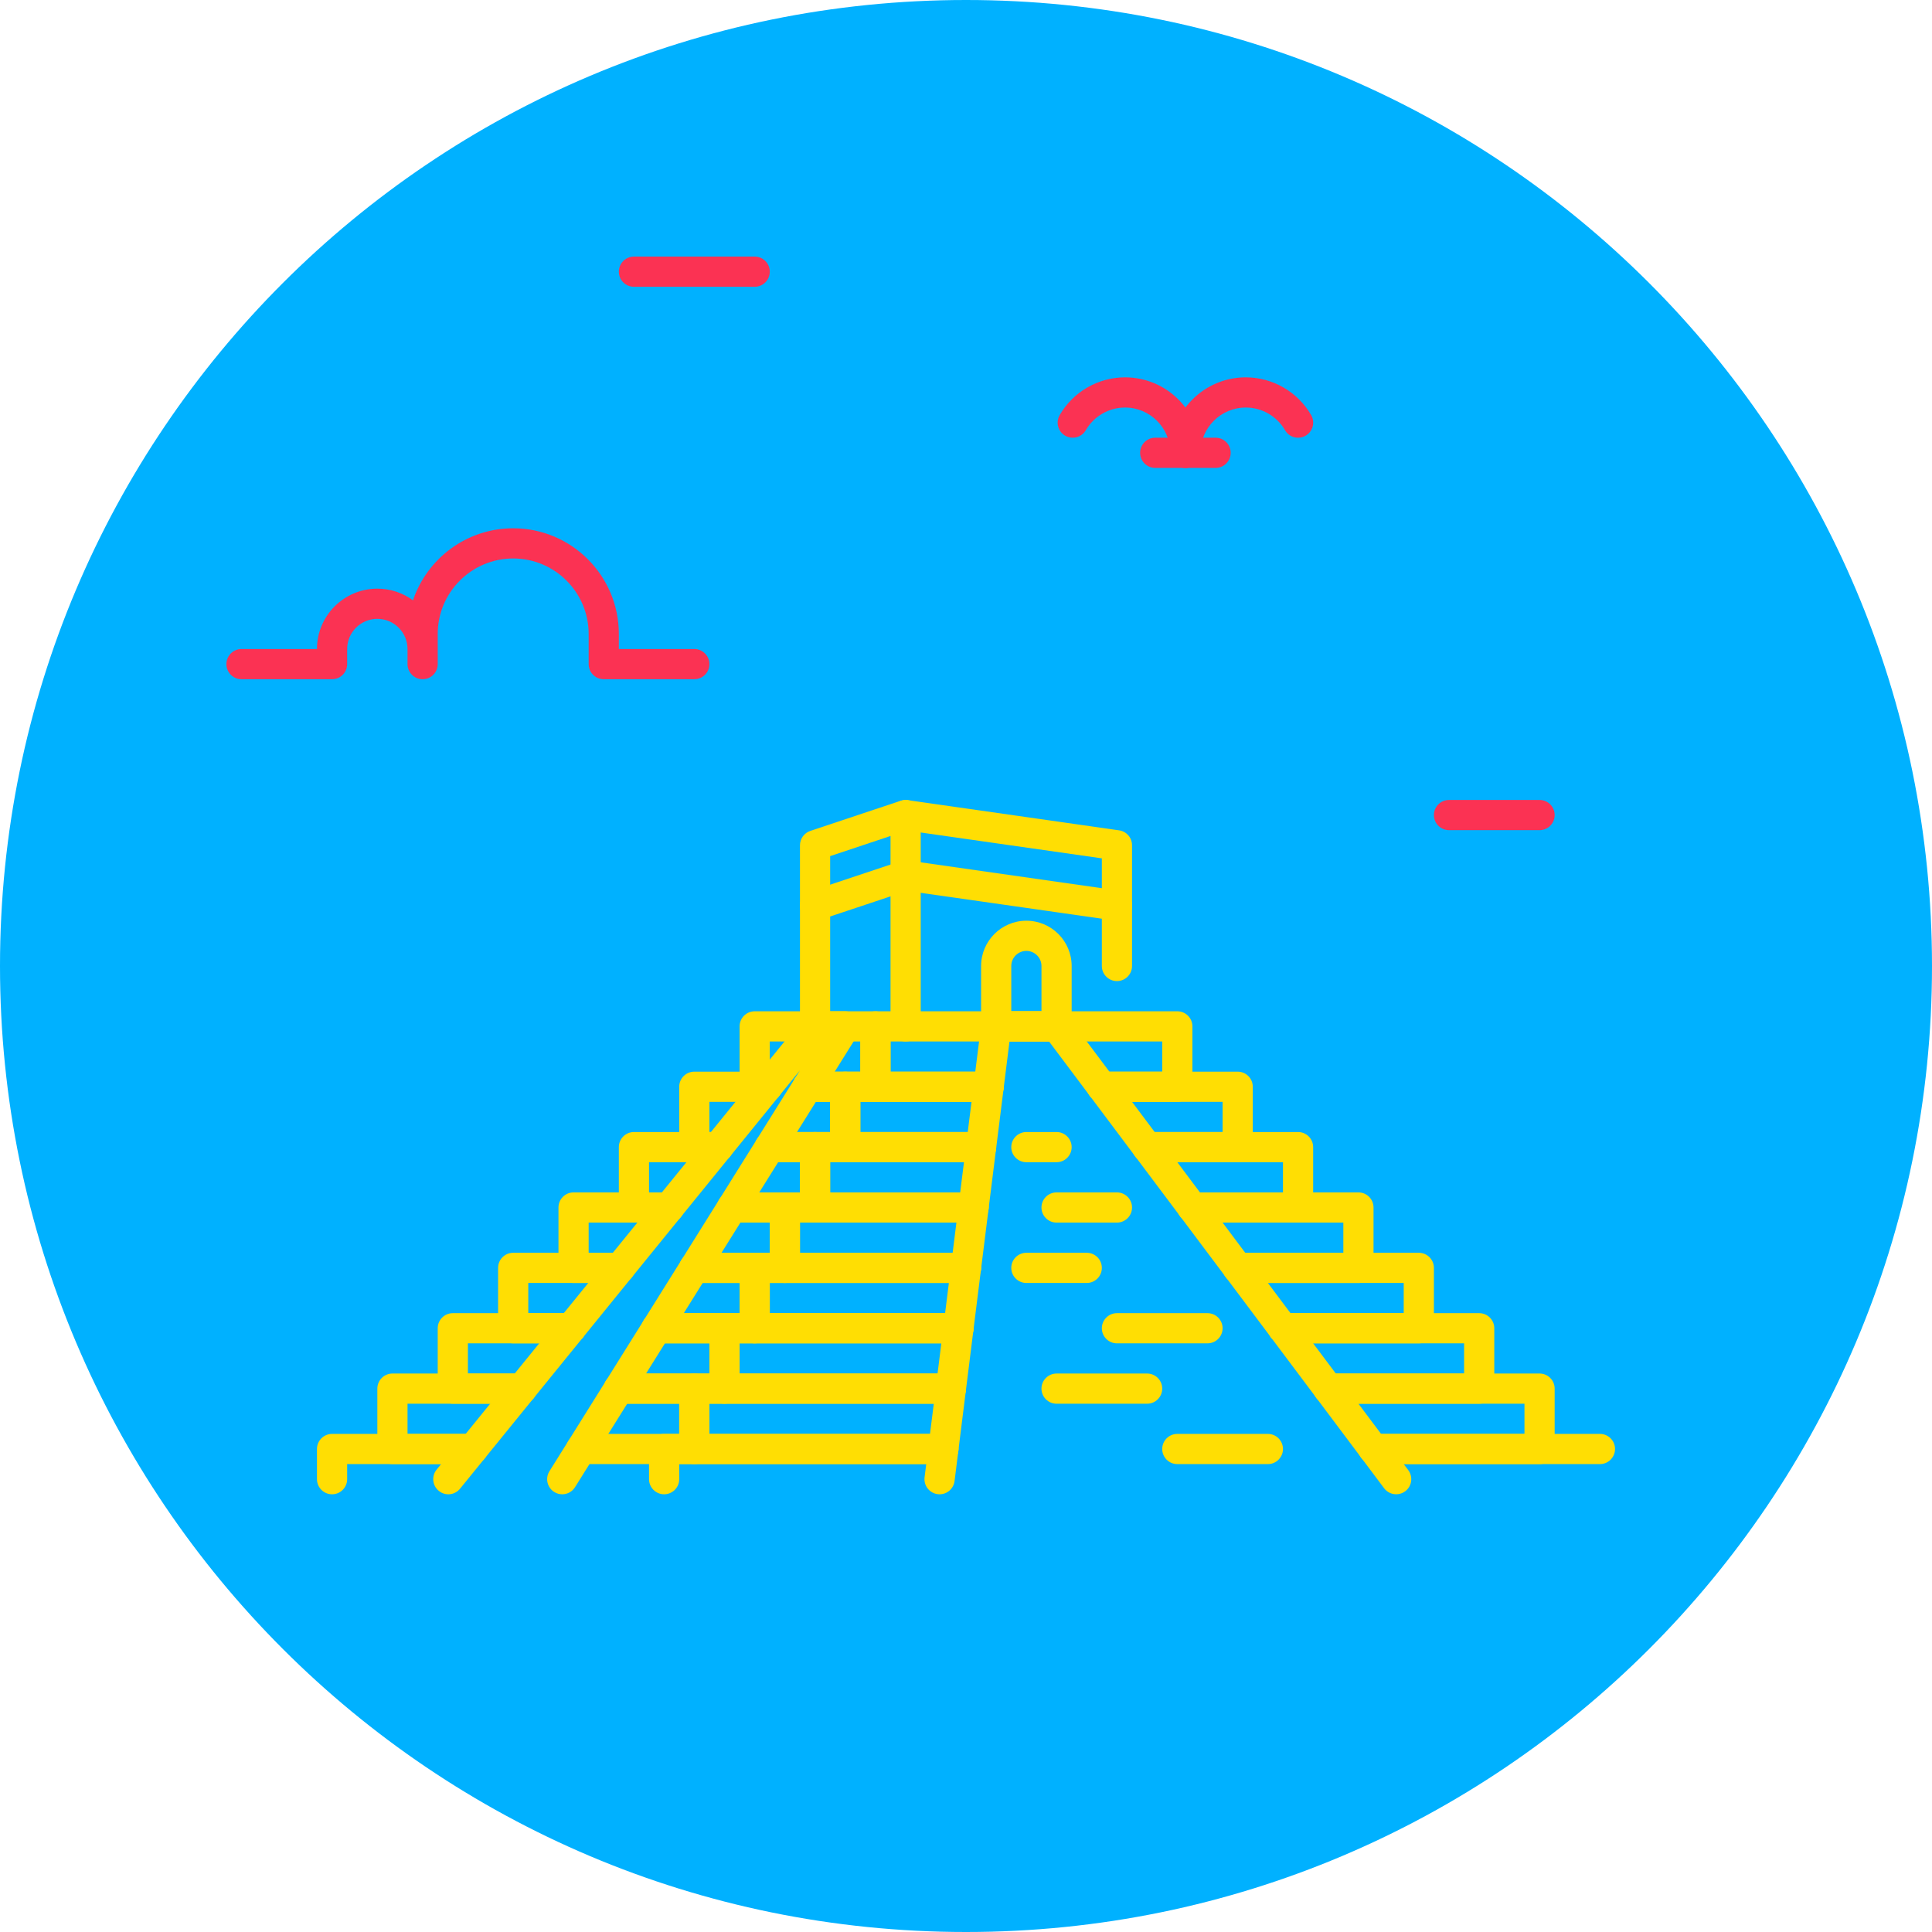
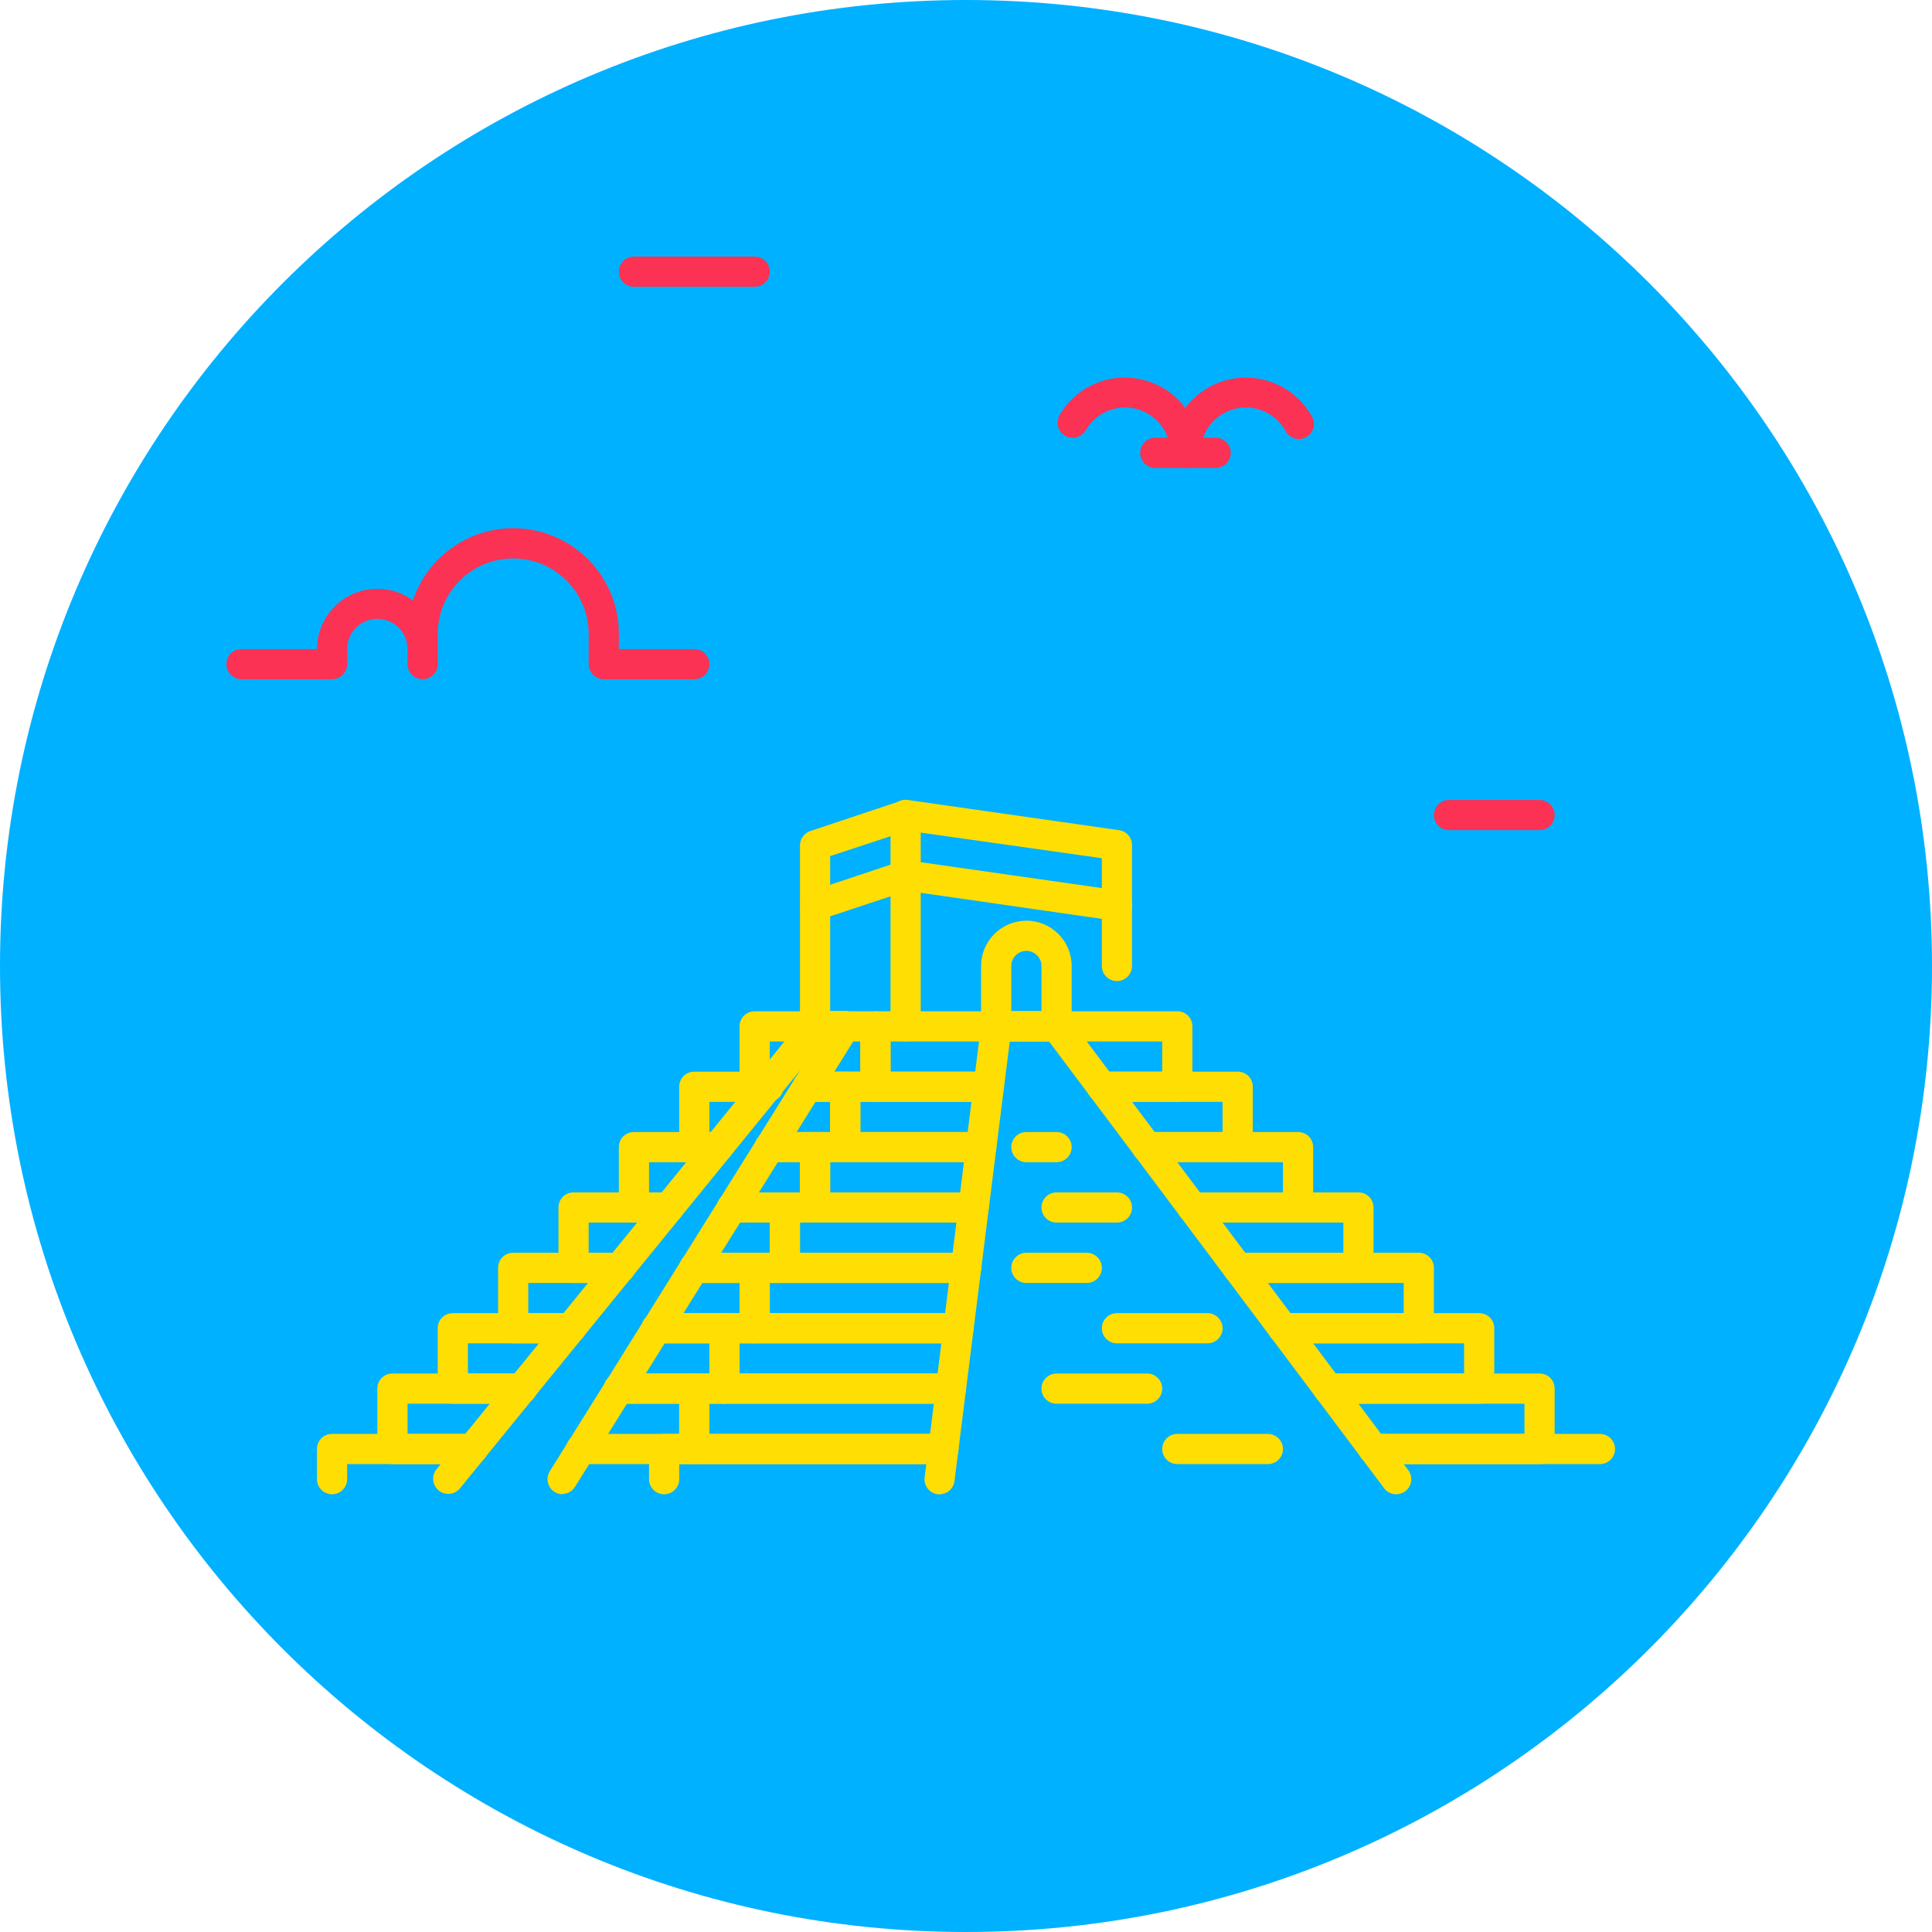
- <svg xmlns="http://www.w3.org/2000/svg" id="Layer_1" style="enable-background:new 0 0 64 64;" version="1.1" viewBox="0 0 64 64" xml:space="preserve">
-   <style type="text/css">
- 	.st0{fill:#00B1FF;}
- 	.st1{fill:#ffde03;}
- 	.st2{fill:#fb3253;}
- </style>
-   <g>
-     <g>
-       <circle class="st0" cx="32" cy="32" r="32" />
-     </g>
-     <g>
-       <path class="st2" d="M39.268,15.5c-0.276,0-0.5-0.224-0.5-0.5c0-0.827-0.673-1.5-1.5-1.5c-0.534,0-1.031,0.287-1.299,0.75    c-0.138,0.239-0.444,0.32-0.683,0.183c-0.239-0.138-0.321-0.444-0.182-0.683c0.446-0.771,1.275-1.25,2.165-1.25    c1.378,0,2.5,1.121,2.5,2.5C39.768,15.276,39.544,15.5,39.268,15.5z" />
-     </g>
-     <g>
-       <path class="st2" d="M39.268,15.5c-0.276,0-0.5-0.224-0.5-0.5c0-1.379,1.122-2.5,2.5-2.5c0.89,0,1.719,0.479,2.165,1.25    c0.139,0.238,0.057,0.545-0.182,0.683c-0.241,0.138-0.545,0.057-0.683-0.183c-0.268-0.463-0.766-0.75-1.3-0.75    c-0.827,0-1.5,0.673-1.5,1.5C39.768,15.276,39.544,15.5,39.268,15.5z" />
-     </g>
-     <g>
-       <path class="st2" d="M40.268,15.5h-2c-0.276,0-0.5-0.224-0.5-0.5s0.224-0.5,0.5-0.5h2c0.276,0,0.5,0.224,0.5,0.5    S40.544,15.5,40.268,15.5z" />
-     </g>
-     <g>
-       <path class="st2" d="M51,27.5h-3c-0.276,0-0.5-0.224-0.5-0.5s0.224-0.5,0.5-0.5h3c0.276,0,0.5,0.224,0.5,0.5S51.276,27.5,51,27.5z    " />
-     </g>
-     <g>
-       <path class="st1" d="M37,32.5c-0.276,0-0.5-0.224-0.5-0.5v-3.566l-6.571-0.938c-0.273-0.039-0.463-0.292-0.424-0.565    c0.04-0.273,0.294-0.458,0.566-0.425l7,1C37.317,27.54,37.5,27.751,37.5,28v4C37.5,32.276,37.276,32.5,37,32.5z" />
-     </g>
-     <g>
-       <path class="st1" d="M30,34.5c-0.276,0-0.5-0.224-0.5-0.5v-6.307l-2,0.667V34c0,0.276-0.224,0.5-0.5,0.5s-0.5-0.224-0.5-0.5v-6    c0-0.215,0.138-0.406,0.342-0.475l3-1c0.152-0.05,0.32-0.025,0.451,0.069C30.423,26.688,30.5,26.839,30.5,27v7    C30.5,34.276,30.276,34.5,30,34.5z" />
-     </g>
-     <g>
-       <path class="st1" d="M11,49.5c-0.276,0-0.5-0.224-0.5-0.5v-1c0-0.276,0.224-0.5,0.5-0.5h4.664c0.276,0,0.5,0.224,0.5,0.5    s-0.224,0.5-0.5,0.5H11.5V49C11.5,49.276,11.276,49.5,11,49.5z" />
-     </g>
-     <g>
-       <path class="st1" d="M51,48.5h-5.5c-0.276,0-0.5-0.224-0.5-0.5s0.224-0.5,0.5-0.5h5v-1H44c-0.276,0-0.5-0.224-0.5-0.5    s0.224-0.5,0.5-0.5h7c0.276,0,0.5,0.224,0.5,0.5v2C51.5,48.276,51.276,48.5,51,48.5z" />
-     </g>
-     <g>
-       <path class="st1" d="M31.25,48.5H23c-0.276,0-0.5-0.224-0.5-0.5v-2c0-0.276,0.224-0.5,0.5-0.5h8.5c0.276,0,0.5,0.224,0.5,0.5    s-0.224,0.5-0.5,0.5h-8v1h7.75c0.276,0,0.5,0.224,0.5,0.5S31.526,48.5,31.25,48.5z" />
-     </g>
-     <g>
-       <path class="st1" d="M23,48.5h-3.75c-0.276,0-0.5-0.224-0.5-0.5s0.224-0.5,0.5-0.5h3.25v-1h-2c-0.276,0-0.5-0.224-0.5-0.5    s0.224-0.5,0.5-0.5H23c0.276,0,0.5,0.224,0.5,0.5v2C23.5,48.276,23.276,48.5,23,48.5z" />
-     </g>
-     <g>
-       <path class="st1" d="M15.664,48.5H13c-0.276,0-0.5-0.224-0.5-0.5v-2c0-0.276,0.224-0.5,0.5-0.5h4.289c0.276,0,0.5,0.224,0.5,0.5    s-0.224,0.5-0.5,0.5H13.5v1h2.164c0.276,0,0.5,0.224,0.5,0.5S15.94,48.5,15.664,48.5z" />
-     </g>
-     <g>
-       <path class="st1" d="M49,46.5h-5c-0.276,0-0.5-0.224-0.5-0.5s0.224-0.5,0.5-0.5h4.5v-1h-6c-0.276,0-0.5-0.224-0.5-0.5    s0.224-0.5,0.5-0.5H49c0.276,0,0.5,0.224,0.5,0.5v2C49.5,46.276,49.276,46.5,49,46.5z" />
-     </g>
-     <g>
-       <path class="st1" d="M31.5,46.5H24c-0.276,0-0.5-0.224-0.5-0.5v-2c0-0.276,0.224-0.5,0.5-0.5h7.75c0.276,0,0.5,0.224,0.5,0.5    s-0.224,0.5-0.5,0.5H24.5v1h7c0.276,0,0.5,0.224,0.5,0.5S31.776,46.5,31.5,46.5z" />
-     </g>
-     <g>
-       <path class="st1" d="M24,46.5h-3.5c-0.276,0-0.5-0.224-0.5-0.5s0.224-0.5,0.5-0.5h3v-1h-1.75c-0.276,0-0.5-0.224-0.5-0.5    s0.224-0.5,0.5-0.5H24c0.276,0,0.5,0.224,0.5,0.5v2C24.5,46.276,24.276,46.5,24,46.5z" />
-     </g>
-     <g>
-       <path class="st1" d="M17.289,46.5H15c-0.276,0-0.5-0.224-0.5-0.5v-2c0-0.276,0.224-0.5,0.5-0.5h3.914c0.276,0,0.5,0.224,0.5,0.5    s-0.224,0.5-0.5,0.5H15.5v1h1.789c0.276,0,0.5,0.224,0.5,0.5S17.565,46.5,17.289,46.5z" />
-     </g>
-     <g>
-       <path class="st1" d="M47,44.5h-4.5c-0.276,0-0.5-0.224-0.5-0.5s0.224-0.5,0.5-0.5h4v-1H41c-0.276,0-0.5-0.224-0.5-0.5    s0.224-0.5,0.5-0.5h6c0.276,0,0.5,0.224,0.5,0.5v2C47.5,44.276,47.276,44.5,47,44.5z" />
-     </g>
-     <g>
-       <path class="st1" d="M31.75,44.5H25c-0.276,0-0.5-0.224-0.5-0.5v-2c0-0.276,0.224-0.5,0.5-0.5h7c0.276,0,0.5,0.224,0.5,0.5    s-0.224,0.5-0.5,0.5h-6.5v1h6.25c0.276,0,0.5,0.224,0.5,0.5S32.026,44.5,31.75,44.5z" />
-     </g>
-     <g>
-       <path class="st1" d="M25,44.5h-3.25c-0.276,0-0.5-0.224-0.5-0.5s0.224-0.5,0.5-0.5h2.75v-1H23c-0.276,0-0.5-0.224-0.5-0.5    s0.224-0.5,0.5-0.5h2c0.276,0,0.5,0.224,0.5,0.5v2C25.5,44.276,25.276,44.5,25,44.5z" />
-     </g>
-     <g>
-       <path class="st1" d="M18.914,44.5H17c-0.276,0-0.5-0.224-0.5-0.5v-2c0-0.276,0.224-0.5,0.5-0.5h3.539c0.276,0,0.5,0.224,0.5,0.5    s-0.224,0.5-0.5,0.5H17.5v1h1.414c0.276,0,0.5,0.224,0.5,0.5S19.19,44.5,18.914,44.5z" />
-     </g>
-     <g>
-       <path class="st1" d="M45,42.5h-4c-0.276,0-0.5-0.224-0.5-0.5s0.224-0.5,0.5-0.5h3.5v-1h-5c-0.276,0-0.5-0.224-0.5-0.5    s0.224-0.5,0.5-0.5H45c0.276,0,0.5,0.224,0.5,0.5v2C45.5,42.276,45.276,42.5,45,42.5z" />
-     </g>
-     <g>
-       <path class="st1" d="M32,42.5h-6c-0.276,0-0.5-0.224-0.5-0.5v-2c0-0.276,0.224-0.5,0.5-0.5h6.25c0.276,0,0.5,0.224,0.5,0.5    s-0.224,0.5-0.5,0.5H26.5v1H32c0.276,0,0.5,0.224,0.5,0.5S32.276,42.5,32,42.5z" />
-     </g>
-     <g>
-       <path class="st1" d="M26,42.5h-3c-0.276,0-0.5-0.224-0.5-0.5s0.224-0.5,0.5-0.5h2.5v-1h-1.25c-0.276,0-0.5-0.224-0.5-0.5    s0.224-0.5,0.5-0.5H26c0.276,0,0.5,0.224,0.5,0.5v2C26.5,42.276,26.276,42.5,26,42.5z" />
-     </g>
-     <g>
-       <path class="st1" d="M20.539,42.5H19c-0.276,0-0.5-0.224-0.5-0.5v-2c0-0.276,0.224-0.5,0.5-0.5h3.164c0.276,0,0.5,0.224,0.5,0.5    s-0.224,0.5-0.5,0.5H19.5v1h1.039c0.276,0,0.5,0.224,0.5,0.5S20.815,42.5,20.539,42.5z" />
-     </g>
-     <g>
-       <path class="st1" d="M43,40.5h-3.5c-0.276,0-0.5-0.224-0.5-0.5s0.224-0.5,0.5-0.5h3v-1H38c-0.276,0-0.5-0.224-0.5-0.5    s0.224-0.5,0.5-0.5h5c0.276,0,0.5,0.224,0.5,0.5v2C43.5,40.276,43.276,40.5,43,40.5z" />
-     </g>
-     <g>
-       <path class="st1" d="M32.25,40.5H27c-0.276,0-0.5-0.224-0.5-0.5v-2c0-0.276,0.224-0.5,0.5-0.5h5.5c0.276,0,0.5,0.224,0.5,0.5    s-0.224,0.5-0.5,0.5h-5v1h4.75c0.276,0,0.5,0.224,0.5,0.5S32.526,40.5,32.25,40.5z" />
-     </g>
-     <g>
-       <path class="st1" d="M27,40.5h-2.75c-0.276,0-0.5-0.224-0.5-0.5s0.224-0.5,0.5-0.5h2.25v-1h-1c-0.276,0-0.5-0.224-0.5-0.5    s0.224-0.5,0.5-0.5H27c0.276,0,0.5,0.224,0.5,0.5v2C27.5,40.276,27.276,40.5,27,40.5z" />
-     </g>
-     <g>
-       <path class="st1" d="M22.164,40.5H21c-0.276,0-0.5-0.224-0.5-0.5v-2c0-0.276,0.224-0.5,0.5-0.5h2.789c0.276,0,0.5,0.224,0.5,0.5    s-0.224,0.5-0.5,0.5H21.5v1h0.664c0.276,0,0.5,0.224,0.5,0.5S22.44,40.5,22.164,40.5z" />
-     </g>
-     <g>
-       <path class="st1" d="M41,38.5h-3c-0.276,0-0.5-0.224-0.5-0.5s0.224-0.5,0.5-0.5h2.5v-1h-4c-0.276,0-0.5-0.224-0.5-0.5    s0.224-0.5,0.5-0.5H41c0.276,0,0.5,0.224,0.5,0.5v2C41.5,38.276,41.276,38.5,41,38.5z" />
-     </g>
-     <g>
-       <path class="st1" d="M32.5,38.5H28c-0.276,0-0.5-0.224-0.5-0.5v-2c0-0.276,0.224-0.5,0.5-0.5h4.75c0.276,0,0.5,0.224,0.5,0.5    s-0.224,0.5-0.5,0.5H28.5v1h4c0.276,0,0.5,0.224,0.5,0.5S32.776,38.5,32.5,38.5z" />
-     </g>
-     <g>
-       <path class="st1" d="M28,38.5h-2.5c-0.276,0-0.5-0.224-0.5-0.5s0.224-0.5,0.5-0.5h2v-1h-0.75c-0.276,0-0.5-0.224-0.5-0.5    s0.224-0.5,0.5-0.5H28c0.276,0,0.5,0.224,0.5,0.5v2C28.5,38.276,28.276,38.5,28,38.5z" />
-     </g>
-     <g>
-       <path class="st1" d="M23.789,38.5H23c-0.276,0-0.5-0.224-0.5-0.5v-2c0-0.276,0.224-0.5,0.5-0.5h2.414c0.276,0,0.5,0.224,0.5,0.5    s-0.224,0.5-0.5,0.5H23.5v1h0.289c0.276,0,0.5,0.224,0.5,0.5S24.065,38.5,23.789,38.5z" />
-     </g>
-     <g>
-       <path class="st1" d="M39,36.5h-2.5c-0.276,0-0.5-0.224-0.5-0.5s0.224-0.5,0.5-0.5h2v-1h-9v1h3.25c0.276,0,0.5,0.224,0.5,0.5    s-0.224,0.5-0.5,0.5H29c-0.276,0-0.5-0.224-0.5-0.5v-2c0-0.276,0.224-0.5,0.5-0.5h10c0.276,0,0.5,0.224,0.5,0.5v2    C39.5,36.276,39.276,36.5,39,36.5z" />
-     </g>
-     <g>
-       <path class="st1" d="M29,36.5h-2.25c-0.276,0-0.5-0.224-0.5-0.5s0.224-0.5,0.5-0.5h1.75v-1h-3v1.008    c0.235,0.04,0.414,0.245,0.414,0.492c0,0.276-0.224,0.5-0.5,0.5H25c-0.276,0-0.5-0.224-0.5-0.5v-2c0-0.276,0.224-0.5,0.5-0.5h4    c0.276,0,0.5,0.224,0.5,0.5v2C29.5,36.276,29.276,36.5,29,36.5z" />
-     </g>
-     <g>
-       <path class="st1" d="M18.625,49.5c-0.09,0-0.182-0.024-0.265-0.076c-0.234-0.146-0.305-0.455-0.159-0.688L26.5,35.456    L15.24,49.315c-0.174,0.214-0.489,0.249-0.704,0.072c-0.214-0.174-0.247-0.488-0.073-0.703l12.188-15    c0.095-0.117,0.238-0.185,0.388-0.185H28c0.182,0,0.349,0.099,0.438,0.258c0.088,0.159,0.083,0.354-0.014,0.507l-9.375,15    C18.954,49.417,18.791,49.5,18.625,49.5z" />
-     </g>
-     <g>
-       <path class="st1" d="M31.125,49.5c-0.021,0-0.042-0.001-0.063-0.004c-0.274-0.034-0.468-0.284-0.434-0.559l1.875-15    C32.535,33.688,32.748,33.5,33,33.5h2c0.157,0,0.306,0.074,0.4,0.2l11.25,15c0.166,0.221,0.121,0.534-0.1,0.7    c-0.222,0.164-0.535,0.12-0.7-0.101l-11.1-14.8h-1.309l-1.82,14.563C31.589,49.315,31.374,49.5,31.125,49.5z" />
-     </g>
-     <g>
-       <path class="st1" d="M22,49.5c-0.276,0-0.5-0.224-0.5-0.5v-1c0-0.276,0.224-0.5,0.5-0.5h9.25c0.276,0,0.5,0.224,0.5,0.5    s-0.224,0.5-0.5,0.5H22.5V49C22.5,49.276,22.276,49.5,22,49.5z" />
-     </g>
-     <g>
-       <path class="st1" d="M53,48.5h-7.5c-0.276,0-0.5-0.224-0.5-0.5s0.224-0.5,0.5-0.5H53c0.276,0,0.5,0.224,0.5,0.5    S53.276,48.5,53,48.5z" />
-     </g>
-     <g>
-       <path class="st1" d="M37,40.5h-2c-0.276,0-0.5-0.224-0.5-0.5s0.224-0.5,0.5-0.5h2c0.276,0,0.5,0.224,0.5,0.5S37.276,40.5,37,40.5z    " />
-     </g>
-     <g>
-       <path class="st1" d="M42,48.5h-3c-0.276,0-0.5-0.224-0.5-0.5s0.224-0.5,0.5-0.5h3c0.276,0,0.5,0.224,0.5,0.5S42.276,48.5,42,48.5z    " />
-     </g>
-     <g>
-       <path class="st1" d="M35,38.5h-1c-0.276,0-0.5-0.224-0.5-0.5s0.224-0.5,0.5-0.5h1c0.276,0,0.5,0.224,0.5,0.5S35.276,38.5,35,38.5z    " />
-     </g>
-     <g>
-       <path class="st1" d="M36,42.5h-2c-0.276,0-0.5-0.224-0.5-0.5s0.224-0.5,0.5-0.5h2c0.276,0,0.5,0.224,0.5,0.5S36.276,42.5,36,42.5z    " />
-     </g>
-     <g>
-       <path class="st1" d="M40,44.5h-3c-0.276,0-0.5-0.224-0.5-0.5s0.224-0.5,0.5-0.5h3c0.276,0,0.5,0.224,0.5,0.5S40.276,44.5,40,44.5z    " />
-     </g>
-     <g>
-       <path class="st1" d="M38,46.5h-3c-0.276,0-0.5-0.224-0.5-0.5s0.224-0.5,0.5-0.5h3c0.276,0,0.5,0.224,0.5,0.5S38.276,46.5,38,46.5z    " />
-     </g>
-     <g>
-       <path class="st1" d="M35,34.5h-2c-0.276,0-0.5-0.224-0.5-0.5v-2c0-0.827,0.673-1.5,1.5-1.5s1.5,0.673,1.5,1.5v2    C35.5,34.276,35.276,34.5,35,34.5z M33.5,33.5h1V32c0-0.275-0.224-0.5-0.5-0.5s-0.5,0.225-0.5,0.5V33.5z" />
-     </g>
-     <g>
-       <path class="st1" d="M27,30.5c-0.209,0-0.404-0.133-0.474-0.342c-0.087-0.262,0.054-0.545,0.316-0.633l3-1    c0.074-0.023,0.153-0.029,0.229-0.021l7,1c0.273,0.039,0.463,0.292,0.424,0.565c-0.039,0.274-0.289,0.463-0.566,0.425    l-6.883-0.983l-2.888,0.963C27.105,30.492,27.052,30.5,27,30.5z" />
-     </g>
-     <g>
-       <path class="st2" d="M23,22.5h-3c-0.276,0-0.5-0.224-0.5-0.5v-1c0-1.379-1.122-2.5-2.5-2.5s-2.5,1.121-2.5,2.5v1    c0,0.276-0.224,0.5-0.5,0.5s-0.5-0.224-0.5-0.5v-0.5c0-0.552-0.449-1-1-1s-1,0.448-1,1V22c0,0.276-0.224,0.5-0.5,0.5H8    c-0.276,0-0.5-0.224-0.5-0.5s0.224-0.5,0.5-0.5h2.5c0-1.103,0.897-2,2-2c0.441,0,0.85,0.144,1.181,0.387    C14.147,18.501,15.459,17.5,17,17.5c1.93,0,3.5,1.57,3.5,3.5v0.5H23c0.276,0,0.5,0.224,0.5,0.5S23.276,22.5,23,22.5z" />
-     </g>
-     <g>
-       <path class="st2" d="M25,9.5h-4c-0.276,0-0.5-0.224-0.5-0.5s0.224-0.5,0.5-0.5h4c0.276,0,0.5,0.224,0.5,0.5S25.276,9.5,25,9.5z" />
-     </g>
-   </g>
+ <svg xmlns="http://www.w3.org/2000/svg" id="Layer_1" version="1.1" viewBox="0 0 64 64" xml:space="preserve">
+   <style>
+     .st1{fill:#ffde03}.st2{fill:#fb3253}
+   </style>
+   <circle cx="32" cy="32" r="32" fill="#00b1ff" />
+   <path class="st2" d="M39.27 15.5a.5.5 0 01-.5-.5 1.5 1.5 0 00-2.8-.75.5.5 0 11-.87-.5A2.5 2.5 0 0139.76 15a.5.5 0 01-.5.5z" />
+   <path class="st2" d="M39.27 15.5a.5.5 0 01-.5-.5 2.5 2.5 0 014.66-1.25.5.5 0 11-.86.5 1.5 1.5 0 00-2.8.75.5.5 0 01-.5.5z" />
+   <path class="st2" d="M40.27 15.5h-2a.5.5 0 010-1h2a.5.5 0 010 1zM51 27.5h-3a.5.5 0 010-1h3a.5.5 0 010 1z" />
+   <path class="st1" d="M37 32.5a.5.5 0 01-.5-.5v-3.57l-6.57-.93a.5.5 0 11.14-1l7 1a.5.5 0 01.43.5v4a.5.5 0 01-.5.5z" />
+   <path class="st1" d="M30 34.5a.5.5 0 01-.5-.5v-6.3l-2 .66V34a.5.5 0 01-1 0v-6c0-.21.14-.4.34-.47l3-1a.5.5 0 01.66.48v6.99a.5.5 0 01-.5.5zM11 49.5a.5.5 0 01-.5-.5v-1c0-.28.22-.5.5-.5h4.66a.5.5 0 010 1H11.5v.5a.5.5 0 01-.5.5zM51 48.5h-5.5a.5.5 0 010-1h5v-1H44a.5.5 0 010-1h7c.28 0 .5.22.5.5v2a.5.5 0 01-.5.5zM31.25 48.5H23a.5.5 0 01-.5-.5v-2c0-.28.22-.5.5-.5h8.5a.5.5 0 010 1h-8v1h7.75a.5.5 0 010 1z" />
+   <path class="st1" d="M23 48.5h-3.75a.5.5 0 010-1h3.25v-1h-2a.5.5 0 010-1H23c.28 0 .5.22.5.5v2a.5.5 0 01-.5.5zM15.66 48.5H13a.5.5 0 01-.5-.5v-2c0-.28.22-.5.5-.5h4.29a.5.5 0 010 1H13.5v1h2.16a.5.5 0 010 1zM49 46.5h-5a.5.5 0 010-1h4.5v-1h-6a.5.5 0 010-1H49c.28 0 .5.22.5.5v2a.5.5 0 01-.5.5zM31.5 46.5H24a.5.5 0 01-.5-.5v-2c0-.28.22-.5.5-.5h7.75a.5.5 0 010 1H24.5v1h7a.5.5 0 010 1z" />
+   <path class="st1" d="M24 46.5h-3.5a.5.5 0 010-1h3v-1h-1.75a.5.5 0 010-1H24c.28 0 .5.22.5.5v2a.5.5 0 01-.5.5zM17.29 46.5H15a.5.5 0 01-.5-.5v-2c0-.28.22-.5.5-.5h3.91a.5.5 0 010 1H15.5v1h1.79a.5.5 0 010 1zM47 44.5h-4.5a.5.5 0 010-1h4v-1H41a.5.5 0 010-1h6c.28 0 .5.22.5.5v2a.5.5 0 01-.5.5zM31.75 44.5H25a.5.5 0 01-.5-.5v-2c0-.28.22-.5.5-.5h7a.5.5 0 010 1h-6.5v1h6.25a.5.5 0 010 1z" />
+   <path class="st1" d="M25 44.5h-3.25a.5.5 0 010-1h2.75v-1H23a.5.5 0 010-1h2c.28 0 .5.22.5.5v2a.5.5 0 01-.5.5zM18.91 44.5H17a.5.5 0 01-.5-.5v-2c0-.28.22-.5.5-.5h3.54a.5.5 0 010 1H17.5v1h1.41a.5.5 0 010 1zM45 42.5h-4a.5.5 0 010-1h3.5v-1h-5a.5.5 0 010-1H45c.28 0 .5.22.5.5v2a.5.5 0 01-.5.5zM32 42.5h-6a.5.5 0 01-.5-.5v-2c0-.28.22-.5.5-.5h6.25a.5.5 0 010 1H26.5v1H32a.5.5 0 010 1z" />
+   <path class="st1" d="M26 42.5h-3a.5.5 0 010-1h2.5v-1h-1.25a.5.5 0 010-1H26c.28 0 .5.22.5.5v2a.5.5 0 01-.5.5zM20.54 42.5H19a.5.5 0 01-.5-.5v-2c0-.28.22-.5.5-.5h3.16a.5.5 0 010 1H19.5v1h1.04a.5.5 0 010 1zM43 40.5h-3.5a.5.5 0 010-1h3v-1H38a.5.5 0 010-1h5c.28 0 .5.22.5.5v2a.5.5 0 01-.5.5zM32.25 40.5H27a.5.5 0 01-.5-.5v-2c0-.28.22-.5.5-.5h5.5a.5.5 0 010 1h-5v1h4.75a.5.5 0 010 1z" />
+   <path class="st1" d="M27 40.5h-2.75a.5.5 0 010-1h2.25v-1h-1a.5.5 0 010-1H27c.28 0 .5.22.5.5v2a.5.5 0 01-.5.5zM22.16 40.5H21a.5.5 0 01-.5-.5v-2c0-.28.22-.5.5-.5h2.79a.5.5 0 010 1H21.5v1h.66a.5.5 0 010 1zM41 38.5h-3a.5.5 0 010-1h2.5v-1h-4a.5.5 0 010-1H41c.28 0 .5.22.5.5v2a.5.5 0 01-.5.5zM32.5 38.5H28a.5.5 0 01-.5-.5v-2c0-.28.22-.5.5-.5h4.75a.5.5 0 010 1H28.5v1h4a.5.5 0 010 1z" />
+   <path class="st1" d="M28 38.5h-2.5a.5.5 0 010-1h2v-1h-.75a.5.5 0 010-1H28c.28 0 .5.22.5.5v2a.5.5 0 01-.5.5zM23.79 38.5H23a.5.5 0 01-.5-.5v-2c0-.28.22-.5.5-.5h2.41a.5.5 0 010 1H23.5v1h.29a.5.5 0 010 1zM39 36.5h-2.5a.5.5 0 010-1h2v-1h-9v1h3.25a.5.5 0 010 1H29a.5.5 0 01-.5-.5v-2c0-.28.22-.5.5-.5h10c.28 0 .5.22.5.5v2a.5.5 0 01-.5.5z" />
+   <path class="st1" d="M29 36.5h-2.25a.5.5 0 010-1h1.75v-1h-3v1a.5.5 0 01-.09 1H25a.5.5 0 01-.5-.5v-2c0-.28.22-.5.5-.5h4c.28 0 .5.22.5.5v2a.5.5 0 01-.5.5z" />
+   <path class="st1" d="M18.63 49.5a.5.5 0 01-.42-.76l8.29-13.28L15.24 49.3a.5.5 0 01-.78-.63l12.2-15a.5.5 0 01.38-.18H28c.18 0 .35.1.44.26a.5.5 0 01-.02.5l-9.37 15a.5.5 0 01-.43.24zM31.13 49.5h-.07a.5.5 0 01-.43-.56l1.87-15a.5.5 0 01.5-.44h2c.16 0 .3.07.4.2l11.25 15a.5.5 0 11-.8.6l-11.1-14.8h-1.3l-1.83 14.56a.5.5 0 01-.5.44z" />
+   <path class="st1" d="M22 49.5a.5.5 0 01-.5-.5v-1c0-.28.22-.5.5-.5h9.25a.5.5 0 010 1H22.5v.5a.5.5 0 01-.5.5zM53 48.5h-7.5a.5.5 0 010-1H53a.5.5 0 010 1zM37 40.5h-2a.5.5 0 010-1h2a.5.5 0 010 1zM42 48.5h-3a.5.5 0 010-1h3a.5.5 0 010 1zM35 38.5h-1a.5.5 0 010-1h1a.5.5 0 010 1zM36 42.5h-2a.5.5 0 010-1h2a.5.5 0 010 1zM40 44.5h-3a.5.5 0 010-1h3a.5.5 0 010 1zM38 46.5h-3a.5.5 0 010-1h3a.5.5 0 010 1zM35 34.5h-2a.5.5 0 01-.5-.5v-2a1.5 1.5 0 013 0v2a.5.5 0 01-.5.5zm-1.5-1h1V32a.5.5 0 00-1 0v1.5z" />
+   <path class="st1" d="M27 30.5a.5.5 0 01-.16-.97l3-1a.57.57 0 01.23-.03l7 1a.5.5 0 11-.14 1l-6.88-.99-2.9.96a.49.49 0 01-.15.03z" />
+   <path class="st2" d="M23 22.5h-3a.5.5 0 01-.5-.5v-1a2.5 2.5 0 00-5 0v1a.5.5 0 01-1 0v-.5a1 1 0 00-2 0v.5a.5.5 0 01-.5.5H8a.5.5 0 010-1h2.5a2 2 0 013.18-1.61A3.5 3.5 0 0120.5 21v.5H23a.5.5 0 010 1zM25 9.5h-4a.5.5 0 010-1h4a.5.5 0 010 1z" />
</svg>
